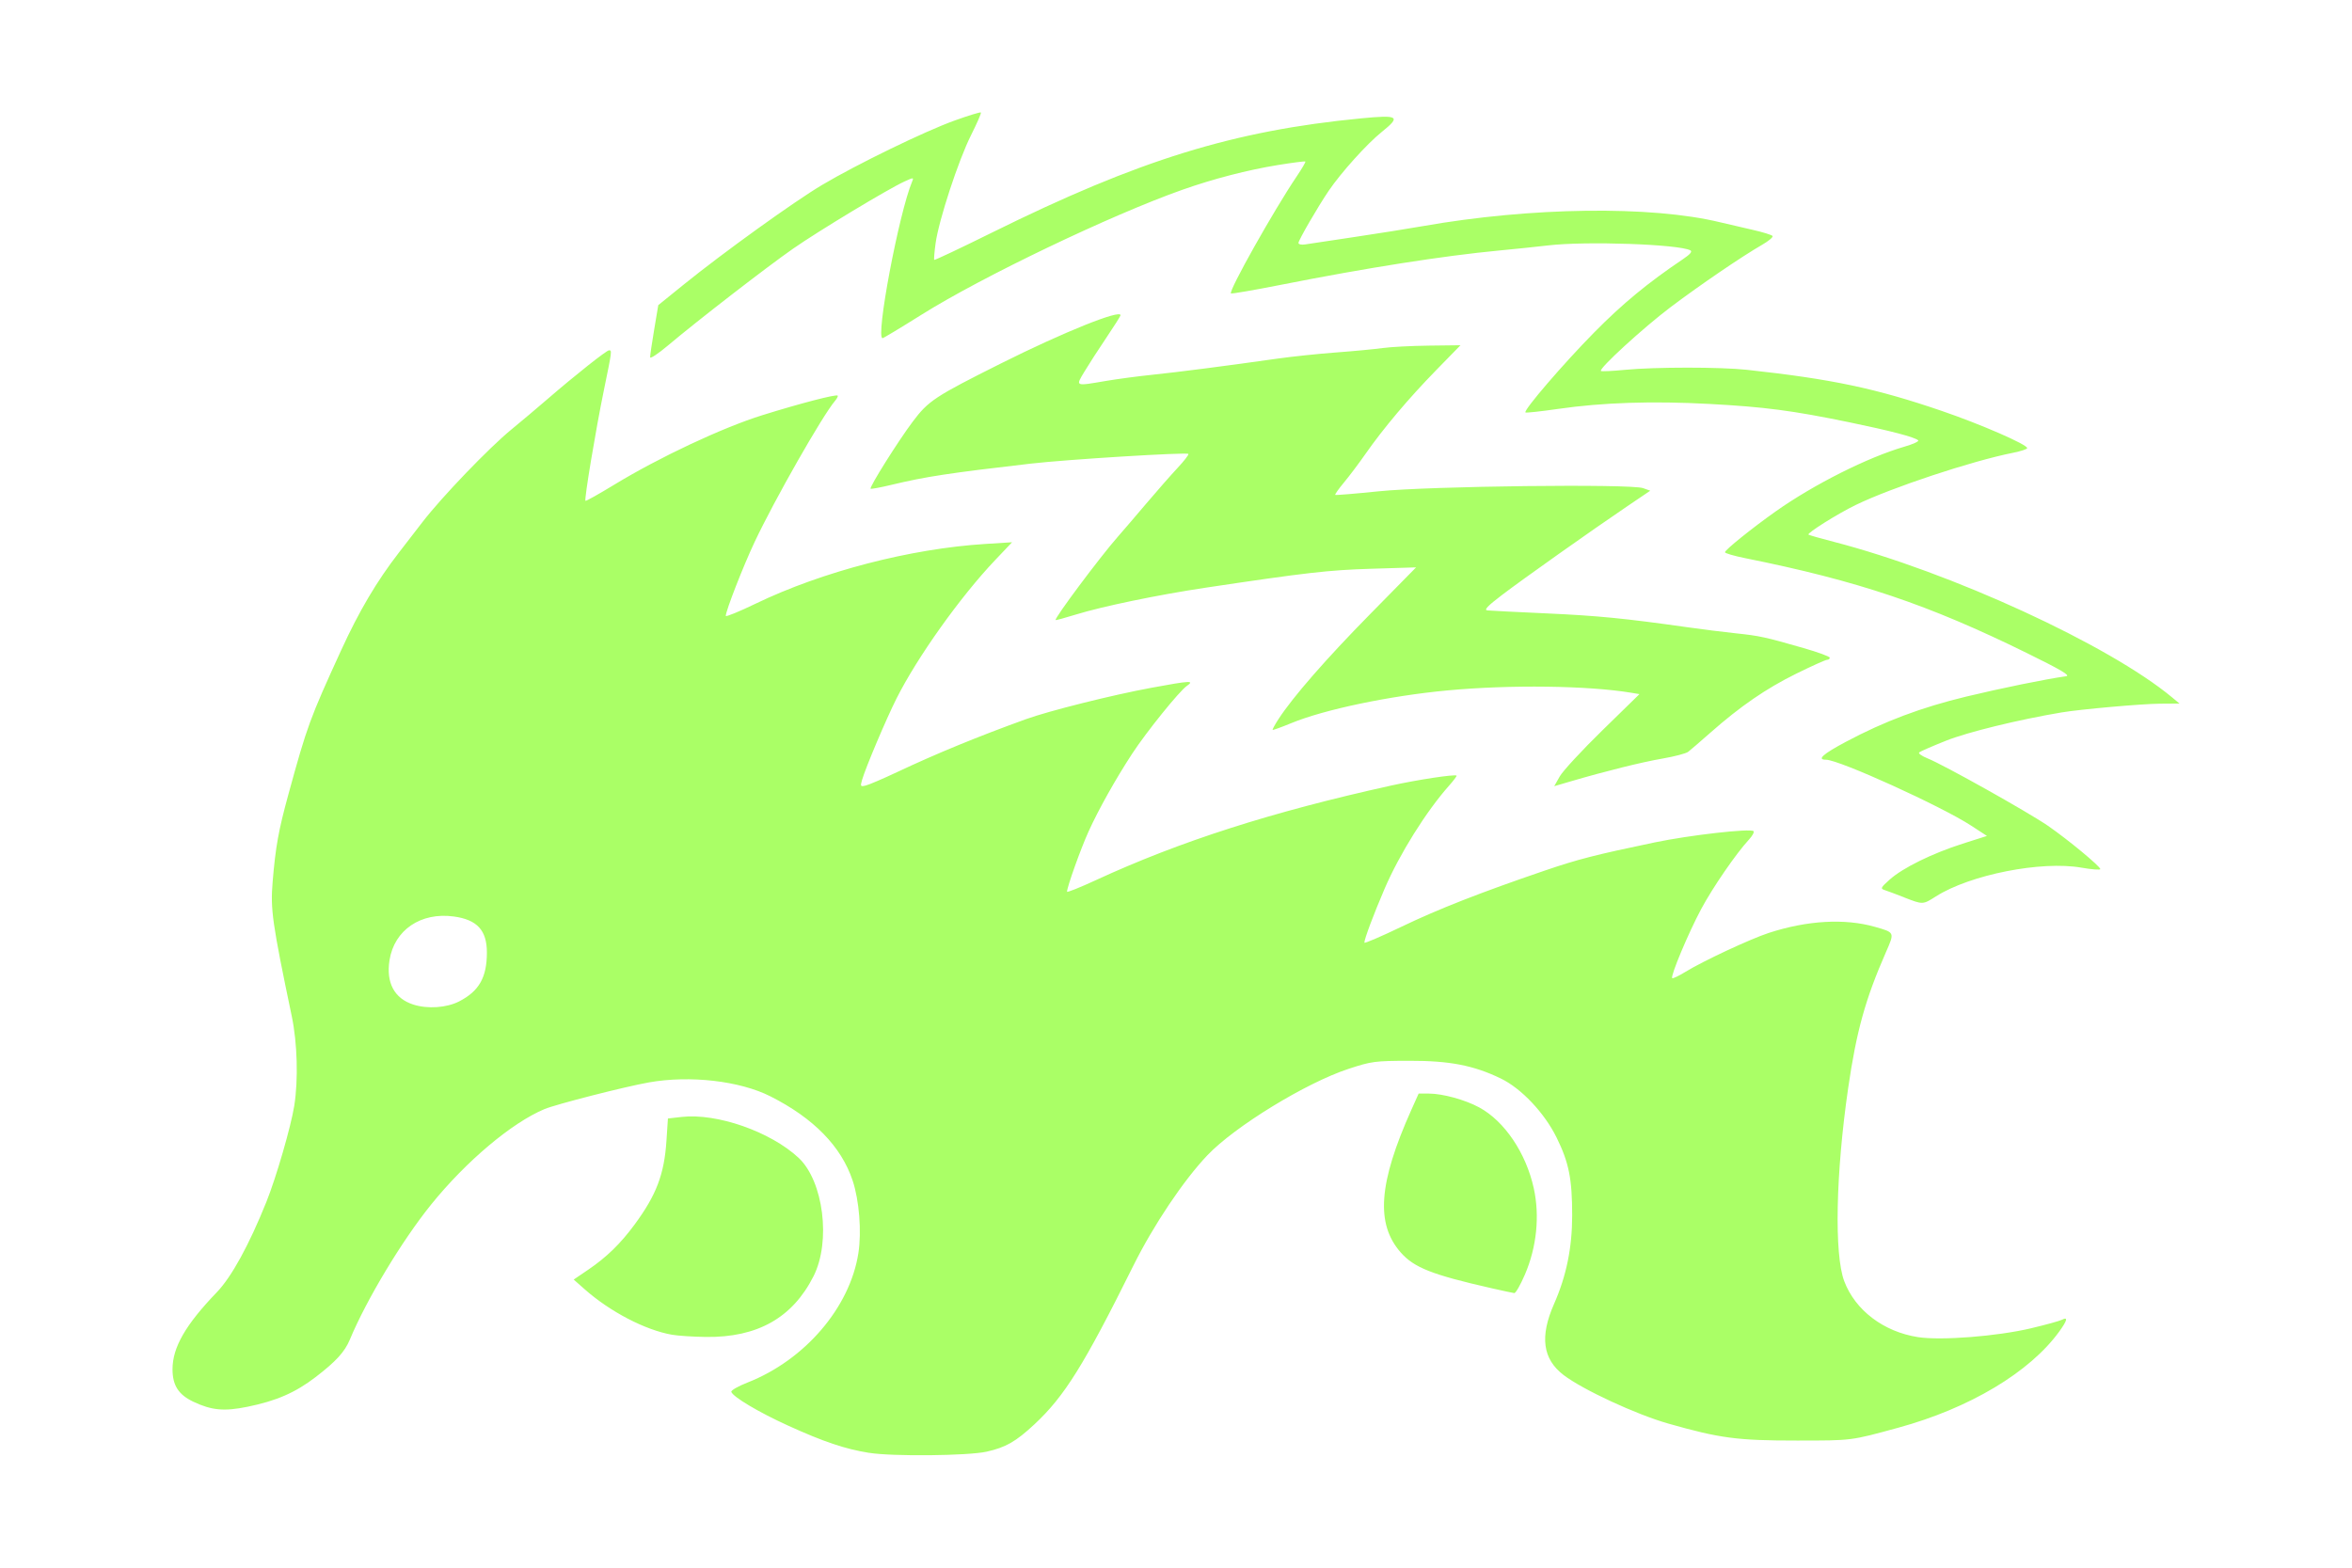
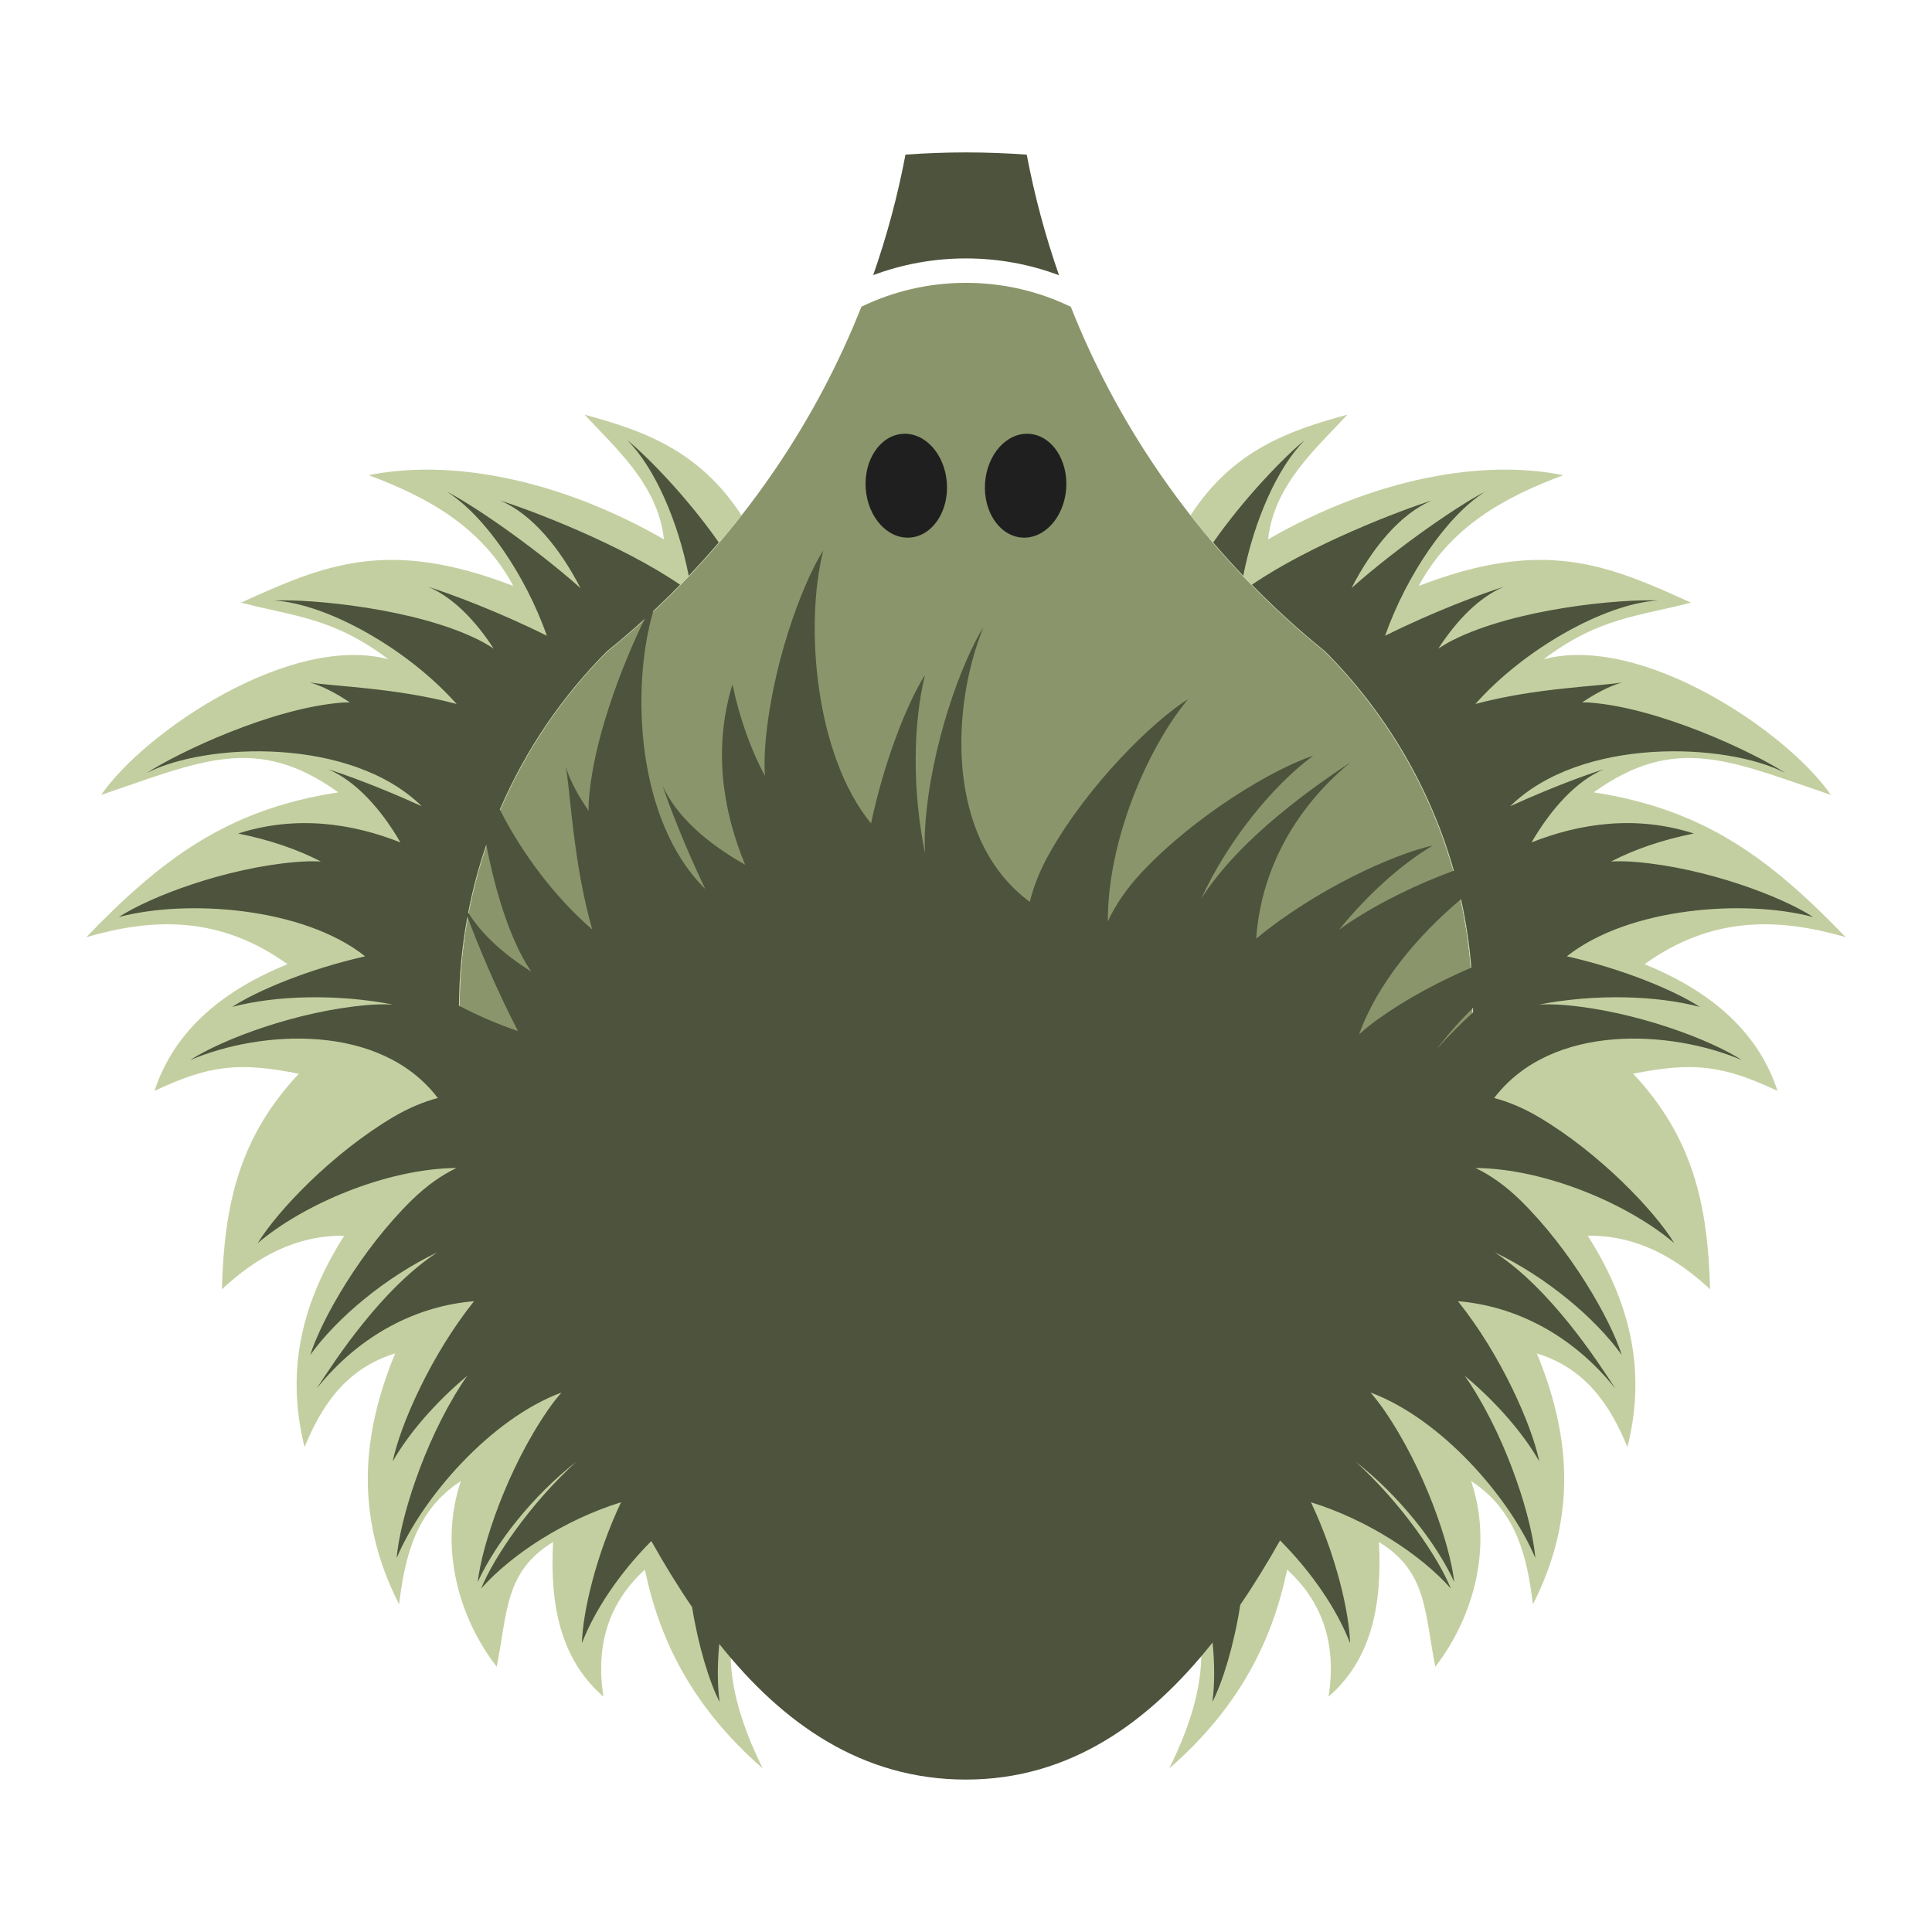
- <svg xmlns="http://www.w3.org/2000/svg" width="600" height="400" viewBox="0 0 158.75 105.833" version="1.1" id="svg8">
-   <defs id="defs2" />
-   <g id="layer1" transform="translate(0,-191.1667)">
-     <path style="fill:#aaff66;stroke-width:0.165;fill-opacity:1" d="m 58.66,289.248 c -1.643,-0.266 -3.055,-0.742 -5.481,-1.846 -1.967,-0.895 -3.714,-1.935 -3.819,-2.273 -0.03,-0.098 0.461,-0.381 1.093,-0.628 3.873,-1.52 6.912,-5.067 7.484,-8.735 0.226,-1.451 0.059,-3.564 -0.389,-4.904 -0.768,-2.301 -2.63,-4.208 -5.55,-5.683 -2.069,-1.045 -5.43,-1.431 -8.195,-0.941 -1.631,0.289 -6.265,1.474 -7.053,1.803 -2.201,0.92 -5.285,3.516 -7.644,6.435 -1.971,2.44 -4.367,6.42 -5.494,9.129 -0.343,0.825 -0.943,1.481 -2.317,2.533 -1.364,1.045 -2.642,1.601 -4.593,1.999 -1.575,0.321 -2.418,0.243 -3.648,-0.339 -1.006,-0.476 -1.41,-1.106 -1.41,-2.197 0,-1.473 0.882,-3.005 2.993,-5.198 0.989,-1.028 2.173,-3.186 3.341,-6.093 0.665,-1.653 1.661,-5.091 1.884,-6.498 0.277,-1.749 0.208,-4.236 -0.167,-6.03 -1.319,-6.313 -1.448,-7.218 -1.294,-9.069 0.198,-2.383 0.393,-3.466 1.066,-5.924 1.265,-4.619 1.445,-5.11 3.56,-9.726 1.215,-2.651 2.399,-4.654 3.892,-6.585 0.329,-0.426 1.051,-1.361 1.604,-2.077 1.313,-1.702 4.478,-4.997 5.995,-6.241 0.66,-0.541 1.761,-1.468 2.446,-2.061 1.866,-1.612 3.974,-3.283 4.142,-3.283 0.207,0 0.205,0.009 -0.346,2.689 -0.553,2.69 -1.335,7.382 -1.244,7.472 0.032,0.032 0.899,-0.453 1.927,-1.079 3.051,-1.858 7.322,-3.864 10.011,-4.702 2.58,-0.804 4.977,-1.427 5.085,-1.322 0.037,0.036 -0.043,0.195 -0.178,0.354 -0.846,0.994 -4.077,6.664 -5.423,9.518 -0.773,1.639 -1.951,4.657 -1.951,4.999 0,0.081 0.907,-0.29 2.015,-0.825 4.495,-2.168 10.439,-3.714 15.502,-4.032 l 1.807,-0.114 -1.149,1.211 c -2.356,2.484 -5.245,6.541 -6.655,9.344 -0.699,1.391 -2.082,4.661 -2.323,5.495 -0.127,0.438 -0.109,0.462 0.265,0.368 0.22,-0.055 1.164,-0.46 2.097,-0.9 2.635,-1.243 5.485,-2.414 8.704,-3.576 1.554,-0.561 5.833,-1.633 8.458,-2.117 2.648,-0.489 2.94,-0.504 2.395,-0.124 -0.507,0.353 -2.723,3.1 -3.682,4.566 -1.112,1.699 -2.275,3.774 -2.95,5.264 -0.532,1.175 -1.451,3.746 -1.451,4.059 0,0.066 0.87,-0.282 1.933,-0.773 5.69,-2.629 11.879,-4.613 19.946,-6.393 1.774,-0.392 4.293,-0.774 4.413,-0.67 0.03,0.026 -0.199,0.331 -0.507,0.678 -1.545,1.739 -3.345,4.619 -4.352,6.962 -0.734,1.708 -1.364,3.388 -1.364,3.637 0,0.07 1.129,-0.414 2.509,-1.077 2.48,-1.192 5.349,-2.316 9.664,-3.788 2.254,-0.769 3.403,-1.063 7.432,-1.905 2.334,-0.488 6.461,-0.958 6.66,-0.758 0.063,0.063 -0.073,0.317 -0.303,0.565 -0.869,0.94 -2.442,3.226 -3.226,4.688 -0.86,1.605 -2.09,4.537 -1.958,4.669 0.043,0.043 0.448,-0.149 0.899,-0.427 1.174,-0.723 4.377,-2.219 5.614,-2.623 2.594,-0.847 5.135,-0.993 7.172,-0.411 1.343,0.383 1.333,0.36 0.74,1.711 -1.389,3.165 -1.99,5.328 -2.55,9.183 -0.836,5.753 -0.947,11.214 -0.265,13.023 0.741,1.965 2.66,3.421 4.981,3.78 1.555,0.241 5.341,-0.055 7.622,-0.596 0.995,-0.236 1.939,-0.496 2.097,-0.579 0.418,-0.217 0.356,0.047 -0.186,0.796 -1.994,2.753 -6.058,5.181 -10.868,6.495 -3.239,0.884 -3.077,0.864 -6.835,0.866 -4.026,0.002 -5.192,-0.152 -8.689,-1.147 -2.171,-0.618 -5.765,-2.285 -7.062,-3.275 -1.415,-1.081 -1.618,-2.594 -0.644,-4.804 0.832,-1.887 1.222,-3.795 1.222,-5.977 -7e-5,-2.464 -0.22,-3.563 -1.05,-5.25 -0.821,-1.668 -2.381,-3.319 -3.769,-3.99 -1.834,-0.886 -3.45,-1.199 -6.164,-1.194 -2.338,0.005 -2.554,0.033 -4.113,0.545 -2.863,0.939 -7.671,3.883 -9.526,5.833 -1.608,1.69 -3.641,4.723 -5.001,7.462 -3.329,6.702 -4.643,8.81 -6.671,10.7 -1.253,1.168 -1.939,1.56 -3.23,1.848 -1.257,0.281 -6.364,0.331 -7.925,0.078 z M 30.991,258.77 c 1.345,-0.692 1.872,-1.62 1.872,-3.299 0,-1.499 -0.658,-2.217 -2.229,-2.432 -2.23,-0.306 -4.021,0.91 -4.343,2.948 -0.241,1.527 0.327,2.587 1.606,2.997 0.964,0.309 2.251,0.22 3.094,-0.214 z m 14.374,22.505 c -1.807,-0.313 -4.186,-1.552 -5.912,-3.08 l -0.731,-0.646 0.977,-0.664 c 1.245,-0.846 2.18,-1.756 3.134,-3.051 1.472,-1.998 2,-3.388 2.15,-5.656 l 0.099,-1.503 0.926,-0.105 c 2.383,-0.27 5.998,0.994 7.891,2.758 1.681,1.567 2.198,5.644 1.012,7.993 -1.418,2.809 -3.786,4.146 -7.266,4.102 -0.846,-0.011 -1.872,-0.077 -2.279,-0.148 z m 55.272,-3.15 c -3.979,-0.903 -5.193,-1.382 -6.093,-2.405 -1.702,-1.933 -1.499,-4.677 0.711,-9.617 l 0.497,-1.11 h 0.681 c 0.937,0 2.459,0.418 3.415,0.938 1.705,0.928 3.154,3.078 3.675,5.454 0.412,1.875 0.196,3.979 -0.598,5.825 -0.301,0.7 -0.624,1.264 -0.718,1.253 -0.094,-0.011 -0.8,-0.162 -1.569,-0.337 z m 27.883,-26.38 c -0.543,-0.211 -1.135,-0.432 -1.316,-0.491 -0.298,-0.098 -0.266,-0.165 0.346,-0.711 0.883,-0.789 2.868,-1.765 4.917,-2.419 l 1.644,-0.524 -1.069,-0.697 c -2.015,-1.313 -8.917,-4.448 -9.794,-4.448 -0.639,0 -0.22,-0.377 1.346,-1.212 2.588,-1.38 5.095,-2.321 8.125,-3.052 2.345,-0.565 5.389,-1.186 6.738,-1.373 0.309,-0.043 -0.344,-0.429 -2.632,-1.555 -6.686,-3.291 -11.403,-4.881 -19.041,-6.417 -0.746,-0.15 -1.357,-0.329 -1.357,-0.398 0,-0.155 1.821,-1.622 3.41,-2.747 2.587,-1.831 6.236,-3.665 8.727,-4.387 0.568,-0.165 0.976,-0.354 0.905,-0.421 -0.227,-0.215 -1.868,-0.645 -4.652,-1.219 -3.849,-0.793 -5.711,-1.037 -9.459,-1.239 -3.835,-0.207 -7.199,-0.096 -10.194,0.337 -1.173,0.17 -2.165,0.277 -2.203,0.238 -0.144,-0.144 2.564,-3.295 4.646,-5.407 1.904,-1.932 3.62,-3.347 5.992,-4.945 0.485,-0.326 0.641,-0.513 0.494,-0.591 -0.793,-0.416 -7.066,-0.633 -9.607,-0.332 -0.716,0.085 -2.189,0.238 -3.275,0.341 -3.794,0.36 -8.939,1.168 -14.786,2.324 -1.799,0.356 -3.303,0.614 -3.342,0.575 -0.166,-0.166 2.89,-5.605 4.432,-7.89 0.356,-0.527 0.622,-0.983 0.591,-1.014 -0.031,-0.03 -0.87,0.077 -1.865,0.239 -2.025,0.329 -4.343,0.929 -6.416,1.661 -4.836,1.707 -13.546,5.879 -17.642,8.451 -1.379,0.866 -2.556,1.575 -2.614,1.575 -0.49,0 1.105,-8.452 1.996,-10.576 0.119,-0.283 0.098,-0.283 -0.513,-0.004 -1.11,0.507 -5.797,3.335 -7.526,4.54 -1.785,1.245 -6.497,4.891 -8.45,6.54 -0.656,0.554 -1.194,0.908 -1.196,0.788 -0.002,-0.12 0.121,-0.961 0.274,-1.869 l 0.277,-1.65 1.722,-1.393 c 2.66,-2.152 7.447,-5.599 9.327,-6.716 2.366,-1.407 6.945,-3.633 8.964,-4.358 0.932,-0.335 1.725,-0.577 1.763,-0.539 0.038,0.038 -0.262,0.727 -0.666,1.532 -0.852,1.696 -2.177,5.737 -2.391,7.29 -0.081,0.588 -0.123,1.096 -0.093,1.129 0.03,0.033 1.779,-0.794 3.888,-1.838 9.922,-4.911 16.306,-6.886 24.931,-7.717 2.536,-0.244 2.699,-0.135 1.378,0.925 -0.98,0.786 -2.742,2.741 -3.572,3.965 -0.73,1.076 -2.041,3.337 -2.041,3.522 0,0.095 0.202,0.139 0.452,0.099 0.249,-0.04 1.748,-0.266 3.331,-0.501 1.583,-0.236 3.656,-0.566 4.606,-0.733 7.315,-1.288 15.41,-1.394 20.069,-0.261 0.498,0.121 1.48,0.349 2.182,0.507 0.703,0.158 1.315,0.348 1.361,0.422 0.046,0.074 -0.27,0.339 -0.702,0.588 -1.375,0.793 -4.177,2.702 -6.171,4.204 -1.844,1.39 -4.87,4.161 -4.714,4.317 0.041,0.041 0.775,0.006 1.632,-0.077 2.018,-0.195 6.435,-0.196 8.221,-0.001 5.735,0.624 8.693,1.249 13.16,2.778 2.629,0.9 5.758,2.263 5.758,2.508 0,0.069 -0.426,0.21 -0.946,0.314 -2.803,0.557 -8.218,2.354 -10.635,3.529 -1.212,0.589 -3.287,1.891 -3.181,1.997 0.033,0.033 0.796,0.251 1.695,0.483 7.902,2.046 18.588,6.96 22.855,10.511 l 0.493,0.411 -1.316,0.009 c -1.242,0.009 -5.364,0.375 -6.649,0.591 -2.901,0.487 -6.324,1.324 -7.78,1.903 -0.93,0.37 -1.752,0.728 -1.826,0.796 -0.074,0.068 0.185,0.25 0.576,0.406 1.061,0.422 6.791,3.633 8.119,4.549 1.341,0.926 3.53,2.737 3.53,2.922 0,0.069 -0.574,0.025 -1.275,-0.098 -2.706,-0.475 -7.506,0.473 -9.817,1.939 -0.893,0.567 -0.872,0.566 -2.151,0.069 z m -23.243,-8.164 c 0.205,-0.365 1.499,-1.764 2.876,-3.109 l 2.503,-2.446 -0.527,-0.088 c -2.918,-0.489 -8.196,-0.558 -12.433,-0.162 -3.904,0.365 -8.308,1.288 -10.543,2.21 -0.665,0.274 -1.23,0.478 -1.255,0.452 -0.025,-0.025 0.153,-0.353 0.396,-0.728 0.968,-1.491 3.217,-4.069 6.176,-7.078 l 3.109,-3.162 -3.023,0.093 c -2.891,0.089 -4.362,0.257 -11.166,1.276 -3.224,0.483 -6.977,1.26 -8.794,1.821 -0.72,0.222 -1.326,0.387 -1.347,0.367 -0.105,-0.105 3.007,-4.273 4.206,-5.634 0.324,-0.368 1.181,-1.367 1.904,-2.221 0.723,-0.853 1.678,-1.941 2.123,-2.417 0.445,-0.476 0.772,-0.901 0.729,-0.945 -0.124,-0.124 -8.198,0.374 -10.664,0.658 -5.442,0.628 -7.081,0.877 -9.35,1.423 -0.754,0.182 -1.4,0.302 -1.434,0.268 -0.099,-0.099 1.86,-3.221 2.838,-4.522 1.064,-1.416 1.486,-1.695 5.988,-3.949 4.159,-2.083 8.044,-3.648 8.044,-3.241 0,0.052 -0.433,0.737 -0.962,1.522 -0.529,0.784 -1.194,1.815 -1.479,2.29 -0.603,1.006 -0.655,0.984 1.454,0.624 0.769,-0.131 2.176,-0.318 3.126,-0.416 1.727,-0.178 5.085,-0.611 8.447,-1.09 0.982,-0.14 2.758,-0.326 3.948,-0.415 1.19,-0.088 2.608,-0.223 3.152,-0.299 0.544,-0.076 1.949,-0.15 3.123,-0.164 l 2.135,-0.026 -1.653,1.694 c -1.851,1.897 -3.558,3.921 -4.759,5.642 -0.442,0.633 -1.097,1.504 -1.456,1.934 -0.359,0.43 -0.622,0.805 -0.585,0.834 0.037,0.028 1.363,-0.082 2.946,-0.244 3.422,-0.351 17,-0.513 17.835,-0.212 l 0.48,0.173 -1.55,1.049 c -2.461,1.666 -7.023,4.898 -8.459,5.992 -0.98,0.746 -1.232,1.012 -0.987,1.039 0.181,0.02 1.977,0.111 3.992,0.202 3.462,0.157 5.26,0.333 9.497,0.933 0.995,0.141 2.476,0.327 3.29,0.413 1.615,0.171 1.94,0.242 4.565,0.995 0.973,0.279 1.768,0.571 1.768,0.65 0,0.079 -0.083,0.143 -0.183,0.143 -0.101,0 -1.043,0.424 -2.094,0.943 -2.023,0.999 -3.761,2.194 -5.783,3.979 -0.679,0.599 -1.352,1.179 -1.497,1.29 -0.145,0.111 -0.922,0.315 -1.727,0.454 -1.409,0.243 -3.855,0.851 -6.199,1.539 l -1.115,0.327 z" id="path21" />
+ <svg xmlns="http://www.w3.org/2000/svg" version="1.1" id="svg3715" xml:space="preserve" width="512" height="512" viewBox="0 0 512 512">
+   <defs id="defs3719" />
+   <g id="g3723" transform="matrix(1.333333,0,0,-1.333333,0,512)">
+     <path d="m 210.491,329.294 c -2.71,7.745 -4.865,15.751 -6.418,23.969 -3.989,0.294 -8.018,0.444 -12.082,0.444 -4.044,0 -8.052,-0.148 -12.021,-0.44 -1.553,-8.212 -3.708,-16.211 -6.417,-23.95 5.739,2.146 11.951,3.32 18.439,3.32 6.51,0 12.744,-1.183 18.5,-3.343" style="fill:#4d533c;fill-opacity:1;fill-rule:evenodd;stroke:none" id="path3725" />
+     <path d="m 282.827,140.048 c 6.295,13.146 9.82,27.87 9.82,43.418 0,27.733 -11.216,52.847 -29.36,71.052 -3.531,2.852 -6.944,5.845 -10.229,8.97 -17.4,16.55 -31.231,36.817 -40.224,59.526 -6.299,3.056 -13.37,4.771 -20.842,4.771 -7.447,0 -14.495,-1.703 -20.779,-4.74 -8.982,-22.679 -22.79,-42.921 -40.158,-59.459 -3.349,-3.188 -6.829,-6.239 -10.433,-9.143 -18.1,-18.199 -29.285,-43.282 -29.285,-70.978 0,-15.334 3.429,-29.868 9.562,-42.875 18.107,-39.107 38.912,-110 91.093,-110 51.717,0 73.208,71.384 90.836,109.458" style="fill:#8b956b;fill-opacity:1;fill-rule:evenodd;stroke:none" id="path3727" />
+     <path d="m 179.396,297.772 c -4.452,-0.317 -7.732,-5.192 -7.326,-10.883 0.405,-5.692 4.344,-10.052 8.796,-9.736 4.452,0.318 7.734,5.192 7.329,10.884 -0.407,5.693 -4.345,10.052 -8.798,9.735 z" style="fill:#1f1f1f;fill-opacity:1;fill-rule:evenodd;stroke:none" id="path3729" />
+     <path d="m 204.586,297.772 c 4.452,-0.317 7.732,-5.192 7.326,-10.883 -0.405,-5.692 -4.344,-10.052 -8.796,-9.736 -4.452,0.318 -7.734,5.192 -7.329,10.884 0.407,5.693 4.346,10.052 8.798,9.735 z" style="fill:#1f1f1f;fill-opacity:1;fill-rule:evenodd;stroke:none" id="path3731" />
+     <path d="m 236.628,281.57 c 8.375,12.957 19.638,16.898 31.168,20.004 -5.999,-6.52 -14.599,-13.901 -15.75,-24.77 21.358,12.249 42.799,15.983 58.675,12.745 -11.873,-4.404 -22.512,-10.388 -28.741,-22.009 24.881,9.583 37.296,4.322 54.111,-3.313 -10.573,-2.777 -18.234,-2.933 -29.281,-11.26 19.467,5.164 48.411,-14.37 57.086,-26.961 -19.962,6.75 -30.846,12.183 -47.136,0.508 21.947,-3.357 35.043,-13.15 50.086,-28.782 -13.187,3.816 -26.459,4.35 -39.991,-5.38 13.989,-5.65 22.801,-14.042 26.44,-25.174 -10.944,5.142 -16.753,5.782 -28.693,3.407 11.875,-12.64 14.849,-26.029 15.295,-42.839 -6.862,6.384 -14.611,10.742 -24.311,10.644 7.812,-12.323 11.921,-25.844 7.881,-42.002 -3.46,8.386 -8.291,15.6 -18.009,18.613 6.535,-15.847 8.218,-32.246 -0.776,-49.858 -1.179,9.562 -3.332,18.657 -12.286,24.483 4.544,-13.463 0.153,-27.556 -7.118,-36.899 -2.168,10.799 -1.546,18.896 -11.209,24.786 0.689,-12.507 -1.497,-23.396 -10.012,-30.726 1.647,10.422 -1.173,18.798 -8.228,25.232 -2.883,-13.831 -9.291,-27.195 -23.448,-39.53 4.242,8.525 6.372,16.074 6.389,22.647 20.496,24.259 33.032,61.1 44.057,84.911 6.294,13.146 9.82,27.87 9.82,43.418 0,27.734 -11.216,52.847 -29.36,71.052 -3.531,2.852 -6.944,5.845 -10.229,8.97 -5.904,5.616 -11.397,11.66 -16.429,18.082" style="fill:#c4cfa1;fill-opacity:1;fill-rule:evenodd;stroke:none" id="path3733" />
+     <path d="m 147.372,281.57 c -8.375,12.957 -19.638,16.898 -31.168,20.004 5.999,-6.52 14.599,-13.901 15.75,-24.77 -21.358,12.249 -42.799,15.983 -58.675,12.745 11.873,-4.404 22.512,-10.388 28.741,-22.009 -24.881,9.583 -37.296,4.322 -54.11,-3.313 10.573,-2.777 18.233,-2.933 29.281,-11.26 -19.467,5.164 -48.411,-14.37 -57.086,-26.961 19.962,6.75 30.846,12.183 47.136,0.508 -21.947,-3.357 -35.043,-13.15 -50.086,-28.782 13.187,3.816 26.459,4.35 39.991,-5.38 -13.989,-5.65 -22.801,-14.042 -26.44,-25.174 10.944,5.142 16.753,5.782 28.693,3.407 -11.875,-12.64 -14.849,-26.029 -15.295,-42.839 6.862,6.384 14.611,10.742 24.311,10.644 -7.812,-12.323 -11.921,-25.844 -7.881,-42.002 3.46,8.386 8.291,15.6 18.009,18.613 -6.535,-15.847 -8.218,-32.246 0.776,-49.858 1.179,9.562 3.332,18.657 12.286,24.483 -4.544,-13.463 -0.153,-27.556 7.118,-36.899 2.168,10.799 1.546,18.896 11.208,24.786 -0.689,-12.507 1.497,-23.396 10.012,-30.726 -1.647,10.422 1.173,18.798 8.228,25.232 2.883,-13.831 9.29,-27.195 23.448,-39.53 -4.242,8.525 -6.372,16.074 -6.389,22.647 -20.496,24.259 -33.032,61.1 -44.057,84.911 -6.294,13.146 -9.82,27.87 -9.82,43.418 0,27.734 11.216,52.847 29.36,71.052 3.531,2.852 6.944,5.845 10.229,8.97 5.904,5.616 11.397,11.66 16.429,18.082" style="fill:#c4cfa1;fill-opacity:1;fill-rule:evenodd;stroke:none" id="path3735" />
+     <path d="m 23.606,201.726 c 6.258,4.069 21.177,9.742 35.188,10.941 1.751,0.15 3.41,0.178 4.979,0.107 -4.595,2.367 -10.034,4.277 -16.443,5.557 11.483,3.684 22.633,2.05 32.266,-1.773 -3.925,6.74 -8.889,12.207 -14.363,14.537 3.347,-1.032 10.716,-3.727 18.6,-7.344 -14.083,13.849 -42.843,12.677 -54.661,6.623 6.255,4.071 25.054,13.017 39.08,13.997 0.426,0.029 0.86,0.028 1.298,-0.002 -2.756,1.87 -5.463,3.26 -7.974,4.001 4.209,-0.781 17.012,-1.027 29.176,-4.293 -9.591,10.828 -25.569,19.913 -36.289,20.572 7.458,0.315 28.19,-1.567 40.758,-7.872 0.979,-0.492 1.952,-1.065 2.901,-1.704 -3.68,5.69 -8.13,10.213 -12.976,12.277 4.043,-1.245 13.959,-4.919 23.562,-9.717 -4.259,12.006 -12.253,23.801 -19.865,28.618 4.582,-2.274 16.757,-10.47 26.532,-19.132 -4.128,8.022 -9.696,14.729 -15.918,17.379 5.853,-1.804 24.012,-8.698 35.718,-16.72 -1.414,-1.445 -2.853,-2.866 -4.318,-4.26 -3.29,-3.13 -6.707,-6.127 -10.244,-8.982 -8.94,-8.971 -16.199,-19.617 -21.268,-31.426 4.354,-8.666 11.028,-17.546 18.364,-23.846 -3.838,13.461 -4.328,27.684 -5.266,32.35 0.865,-2.778 2.456,-5.762 4.58,-8.793 -0.041,0.486 -0.053,0.97 -0.024,1.442 0.65,11.959 6.453,27.114 11.118,36.702 0.579,0.527 1.156,1.058 1.728,1.593 -4.451,-15.137 -3.464,-41.648 10.332,-55.254 -4.155,8.698 -7.277,16.839 -8.478,20.54 2.682,-6.041 8.842,-11.464 16.4,-15.711 -4.413,10.638 -6.42,23.004 -2.523,35.829 1.53,-7.104 3.747,-13.114 6.457,-18.18 -0.108,1.742 -0.103,3.586 0.034,5.533 1.091,15.589 7.143,32.269 11.56,39.29 v -3e-4 c -3.774,-15.172 -1.532,-40.801 9.502,-54.278 2.622,12.456 7.162,23.87 10.73,29.544 -2.392,-9.614 -2.578,-23.057 0.022,-35.545 -0.116,1.796 -0.117,3.707 0.028,5.723 1.093,15.59 7.14,32.267 11.56,39.29 -6.413,-15.692 -7.677,-42.116 9.21,-54.59 0.755,3.086 2.052,6.399 4.024,9.861 7.733,13.581 20.404,25.997 27.424,30.418 -8.319,-10.057 -16.013,-28.495 -15.936,-44.161 1.494,3.227 3.744,6.6 6.919,9.947 10.751,11.341 26.019,20.379 33.892,22.988 -8.046,-5.969 -16.913,-16.826 -22.256,-28.437 7.862,12.43 23.332,22.867 29.7,27.14 -12.025,-9.937 -17.941,-22.685 -18.765,-35.068 11.76,9.734 27.227,16.779 35.101,18.511 -6.118,-3.619 -12.9,-9.646 -18.654,-16.767 0.603,0.449 1.228,0.89 1.88,1.329 6.535,4.361 14.054,7.898 20.965,10.441 l 0.028,-0.098 c -4.729,16.738 -13.673,31.706 -25.613,43.687 -3.536,2.856 -6.954,5.853 -10.244,8.982 -1.465,1.393 -2.905,2.814 -4.318,4.26 11.706,8.022 29.865,14.916 35.718,16.72 -6.222,-2.65 -11.79,-9.356 -15.918,-17.379 9.775,8.662 21.951,16.858 26.532,19.132 -7.612,-4.817 -15.606,-16.612 -19.865,-28.618 9.603,4.798 19.518,8.472 23.562,9.717 -4.846,-2.063 -9.296,-6.587 -12.976,-12.277 0.948,0.638 1.922,1.212 2.9,1.704 12.569,6.306 33.3,8.187 40.758,7.872 -10.72,-0.658 -26.698,-9.743 -36.289,-20.572 12.164,3.266 24.967,3.512 29.176,4.293 -2.511,-0.74 -5.217,-2.131 -7.974,-4.001 0.439,0.03 0.872,0.032 1.298,0.002 14.026,-0.98 32.825,-9.926 39.08,-13.997 -11.818,6.054 -40.578,7.226 -54.661,-6.623 7.884,3.618 15.253,6.313 18.6,7.344 -5.473,-2.33 -10.438,-7.797 -14.363,-14.537 9.633,3.823 20.783,5.458 32.266,1.773 -6.41,-1.28 -11.849,-3.19 -16.443,-5.557 1.569,0.072 3.228,0.044 4.979,-0.107 14.011,-1.199 28.93,-6.871 35.188,-10.941 l -9e-4,-0.001 c -13.598,3.605 -36.686,1.94 -48.964,-7.801 11.168,-2.53 21.377,-6.772 26.429,-10.06 -8.614,2.283 -20.707,2.639 -31.978,0.47 1.618,0.081 3.338,0.054 5.15,-0.102 14.012,-1.199 28.932,-6.871 35.187,-10.942 -14.03,5.986 -37.786,7.486 -49.239,-7.533 2.767,-0.724 5.73,-1.936 8.817,-3.758 12.11,-7.144 23.105,-18.716 26.984,-25.093 -8.933,7.626 -25.416,14.802 -39.51,14.948 2.882,-1.39 5.886,-3.458 8.855,-6.361 10.055,-9.829 17.971,-23.691 20.212,-30.809 -5.26,7.321 -14.903,15.446 -25.277,20.413 11.075,-7.243 20.251,-21.305 24.009,-27.093 -8.776,10.953 -20.16,16.452 -31.291,17.368 8.596,-10.717 14.719,-24.726 16.169,-31.839 -3.173,5.555 -8.5,11.743 -14.828,17.016 0.396,-0.547 0.787,-1.115 1.169,-1.71 7.626,-11.815 12.268,-27.089 12.876,-34.527 -5.066,12.009 -18.697,27.691 -32.775,32.913 0.939,-1.07 1.863,-2.254 2.756,-3.552 7.976,-11.582 13.072,-26.708 13.903,-34.125 -3.578,7.816 -10.925,17.117 -19.596,23.922 9.176,-8.344 16.453,-19.081 18.915,-25.21 -6.001,6.789 -16.642,13.697 -27.806,17.154 4.961,-10.459 7.626,-21.848 7.774,-28.012 -2.488,6.504 -7.522,14.034 -13.914,20.418 -2.49,-4.418 -5.119,-8.713 -7.91,-12.798 l 0.008,0.011 c -1.271,-8.109 -3.481,-15.28 -5.544,-19.318 0.46,3.503 0.47,7.549 0.031,11.817 -12.669,-15.971 -28.455,-27.24 -49.014,-27.24 -20.665,0 -36.413,11.106 -49.026,26.952 -0.41,-4.162 -0.39,-8.105 0.06,-11.529 -2.025,3.962 -4.19,10.943 -5.471,18.866 -2.862,4.176 -5.55,8.581 -8.095,13.119 -6.335,-6.358 -11.322,-13.835 -13.794,-20.298 0.148,6.164 2.813,17.553 7.774,28.012 -11.164,-3.458 -21.805,-10.366 -27.806,-17.154 2.461,6.129 9.739,16.866 18.915,25.21 -8.671,-6.805 -16.019,-16.106 -19.596,-23.922 0.831,7.417 5.927,22.544 13.903,34.125 0.892,1.298 1.816,2.481 2.756,3.552 -14.077,-5.222 -27.709,-20.903 -32.774,-32.913 0.608,7.438 5.25,22.712 12.876,34.527 0.382,0.595 0.773,1.163 1.169,1.71 -6.328,-5.273 -11.656,-11.461 -14.828,-17.016 1.45,7.113 7.573,21.122 16.169,31.839 -11.131,-0.915 -22.516,-6.415 -31.291,-17.368 3.757,5.788 12.933,19.85 24.009,27.093 -10.374,-4.967 -20.017,-13.092 -25.277,-20.413 2.242,7.117 10.157,20.98 20.212,30.809 2.969,2.903 5.973,4.971 8.855,6.361 -14.094,-0.146 -30.577,-7.322 -39.51,-14.948 3.88,6.377 14.875,17.949 26.984,25.093 3.087,1.822 6.05,3.033 8.817,3.758 -11.453,15.019 -35.209,13.519 -49.239,7.533 6.255,4.071 21.176,9.743 35.187,10.942 1.812,0.156 3.532,0.182 5.15,0.102 -11.271,2.169 -23.364,1.813 -31.978,-0.47 5.052,3.289 15.261,7.53 26.429,10.06 -12.278,9.741 -35.366,11.406 -48.964,7.801 z m 73.041,14.382 c -1.498,-4.363 -2.704,-8.861 -3.595,-13.472 2.693,-4.384 7.171,-8.382 12.564,-11.755 -0.725,1.044 -1.378,2.114 -1.941,3.195 -3.242,6.22 -5.52,14.284 -7.028,22.032 z m -3.749,-14.287 c -1.064,-5.748 -1.638,-11.668 -1.68,-17.715 3.764,-1.967 7.742,-3.684 11.736,-5.032 -4.433,8.543 -8.056,17.323 -10.055,22.746 z M 243.794,61.187 c 0.203,0.276 0.405,0.553 0.606,0.831 -0.201,-0.278 -0.403,-0.555 -0.606,-0.831 z m 1.35,1.872 c 0.247,0.349 0.492,0.699 0.737,1.051 -0.245,-0.352 -0.49,-0.702 -0.737,-1.051 z m 47.641,119.722 c -2.525,-2.296 -5.002,-4.778 -7.308,-7.394 2.224,2.925 4.7,5.72 7.308,8.313 l 0.002,-0.319 z m -0.026,2.928 c -0.005,0.209 -0.01,0.417 -0.016,0.626 0.006,-0.209 0.012,-0.417 0.016,-0.626 z m -0.148,3.638 c -0.017,0.283 -0.034,0.565 -0.053,0.847 0.019,-0.282 0.036,-0.564 0.053,-0.847 z m -0.088,1.343 c -0.021,0.288 -0.042,0.576 -0.066,0.865 0.023,-0.288 0.045,-0.576 0.066,-0.865 z m -0.076,0.988 c -6.188,-2.643 -12.698,-6.074 -18.406,-10.134 -1.43,-1.017 -2.726,-2.063 -3.902,-3.129 3.477,9.835 11.496,19.544 20.259,26.867 0.982,-4.432 1.672,-8.974 2.049,-13.604 z m -2.149,14.051 c -0.047,0.208 -0.095,0.417 -0.143,0.625 0.049,-0.207 0.097,-0.416 0.143,-0.625 z m -43.193,63.829 c 2.146,10.906 6.76,21.495 12.237,26.981 -3.967,-3.225 -11.914,-11.354 -18.207,-20.351 1.931,-2.263 3.922,-4.473 5.97,-6.629 z m -110.213,0 c -2.146,10.906 -6.76,21.495 -12.237,26.981 3.967,-3.225 11.914,-11.354 18.207,-20.351 -1.931,-2.263 -3.922,-4.473 -5.97,-6.629" style="fill:#4d533c;fill-opacity:1;fill-rule:evenodd;stroke:none" id="path3737" />
  </g>
</svg>
